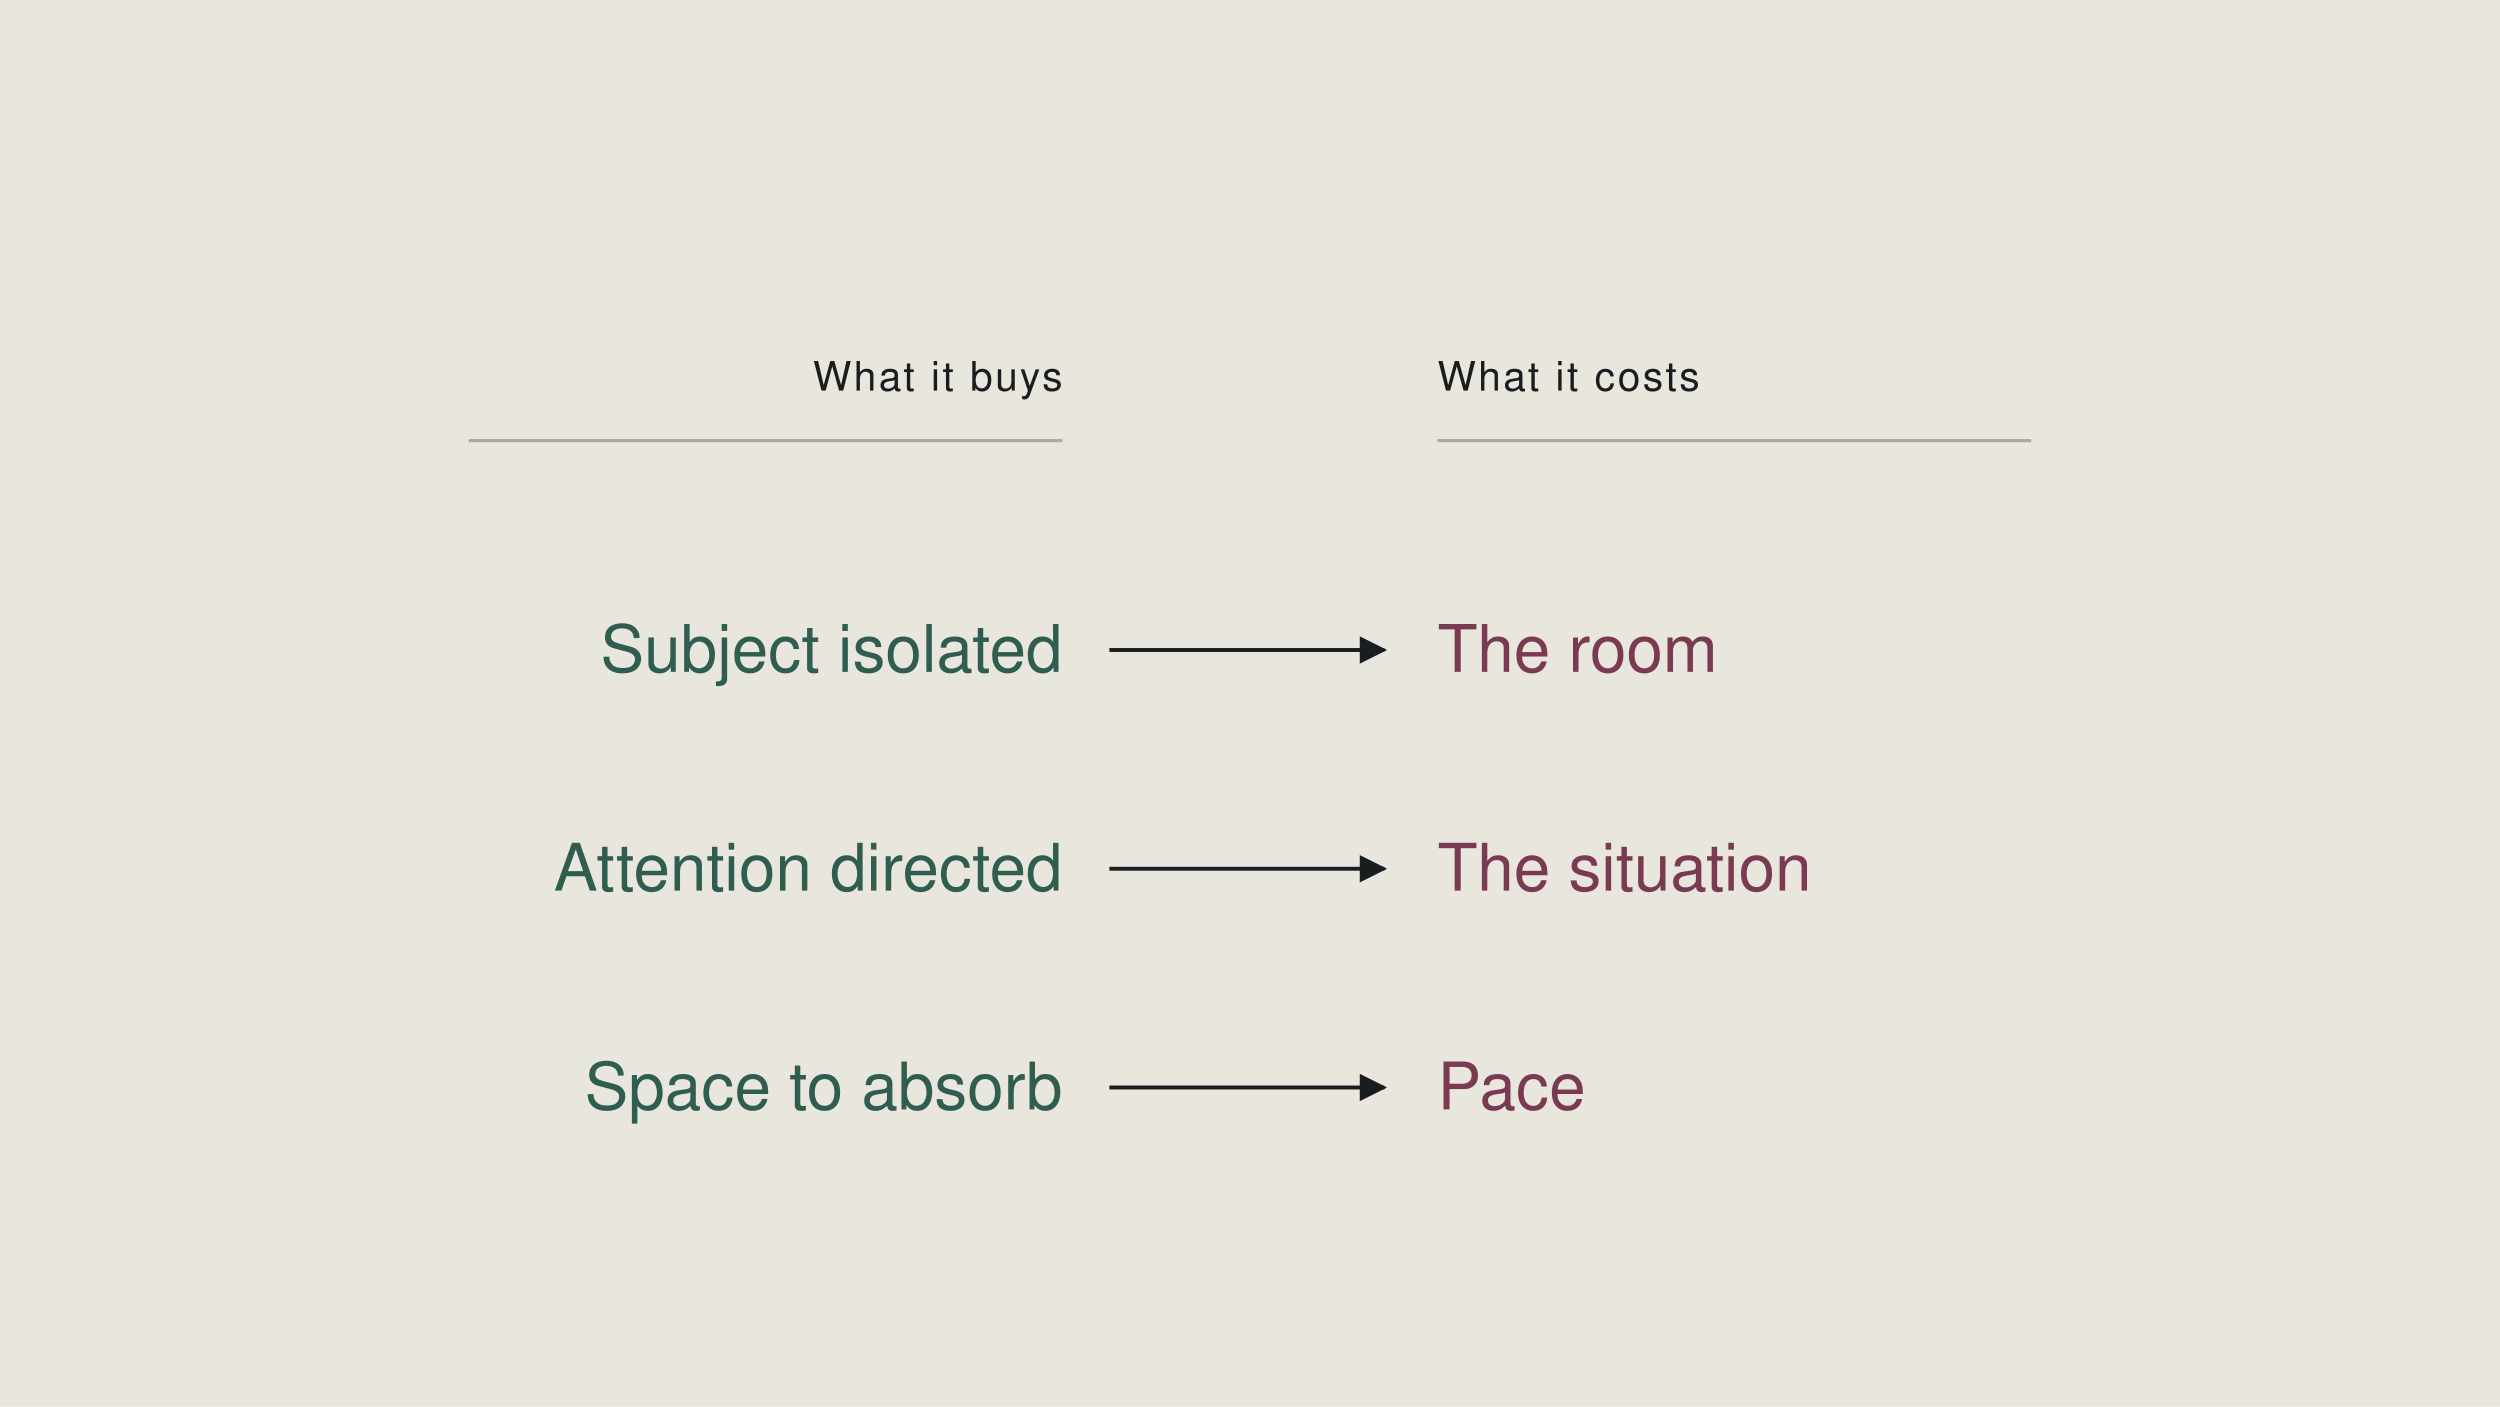
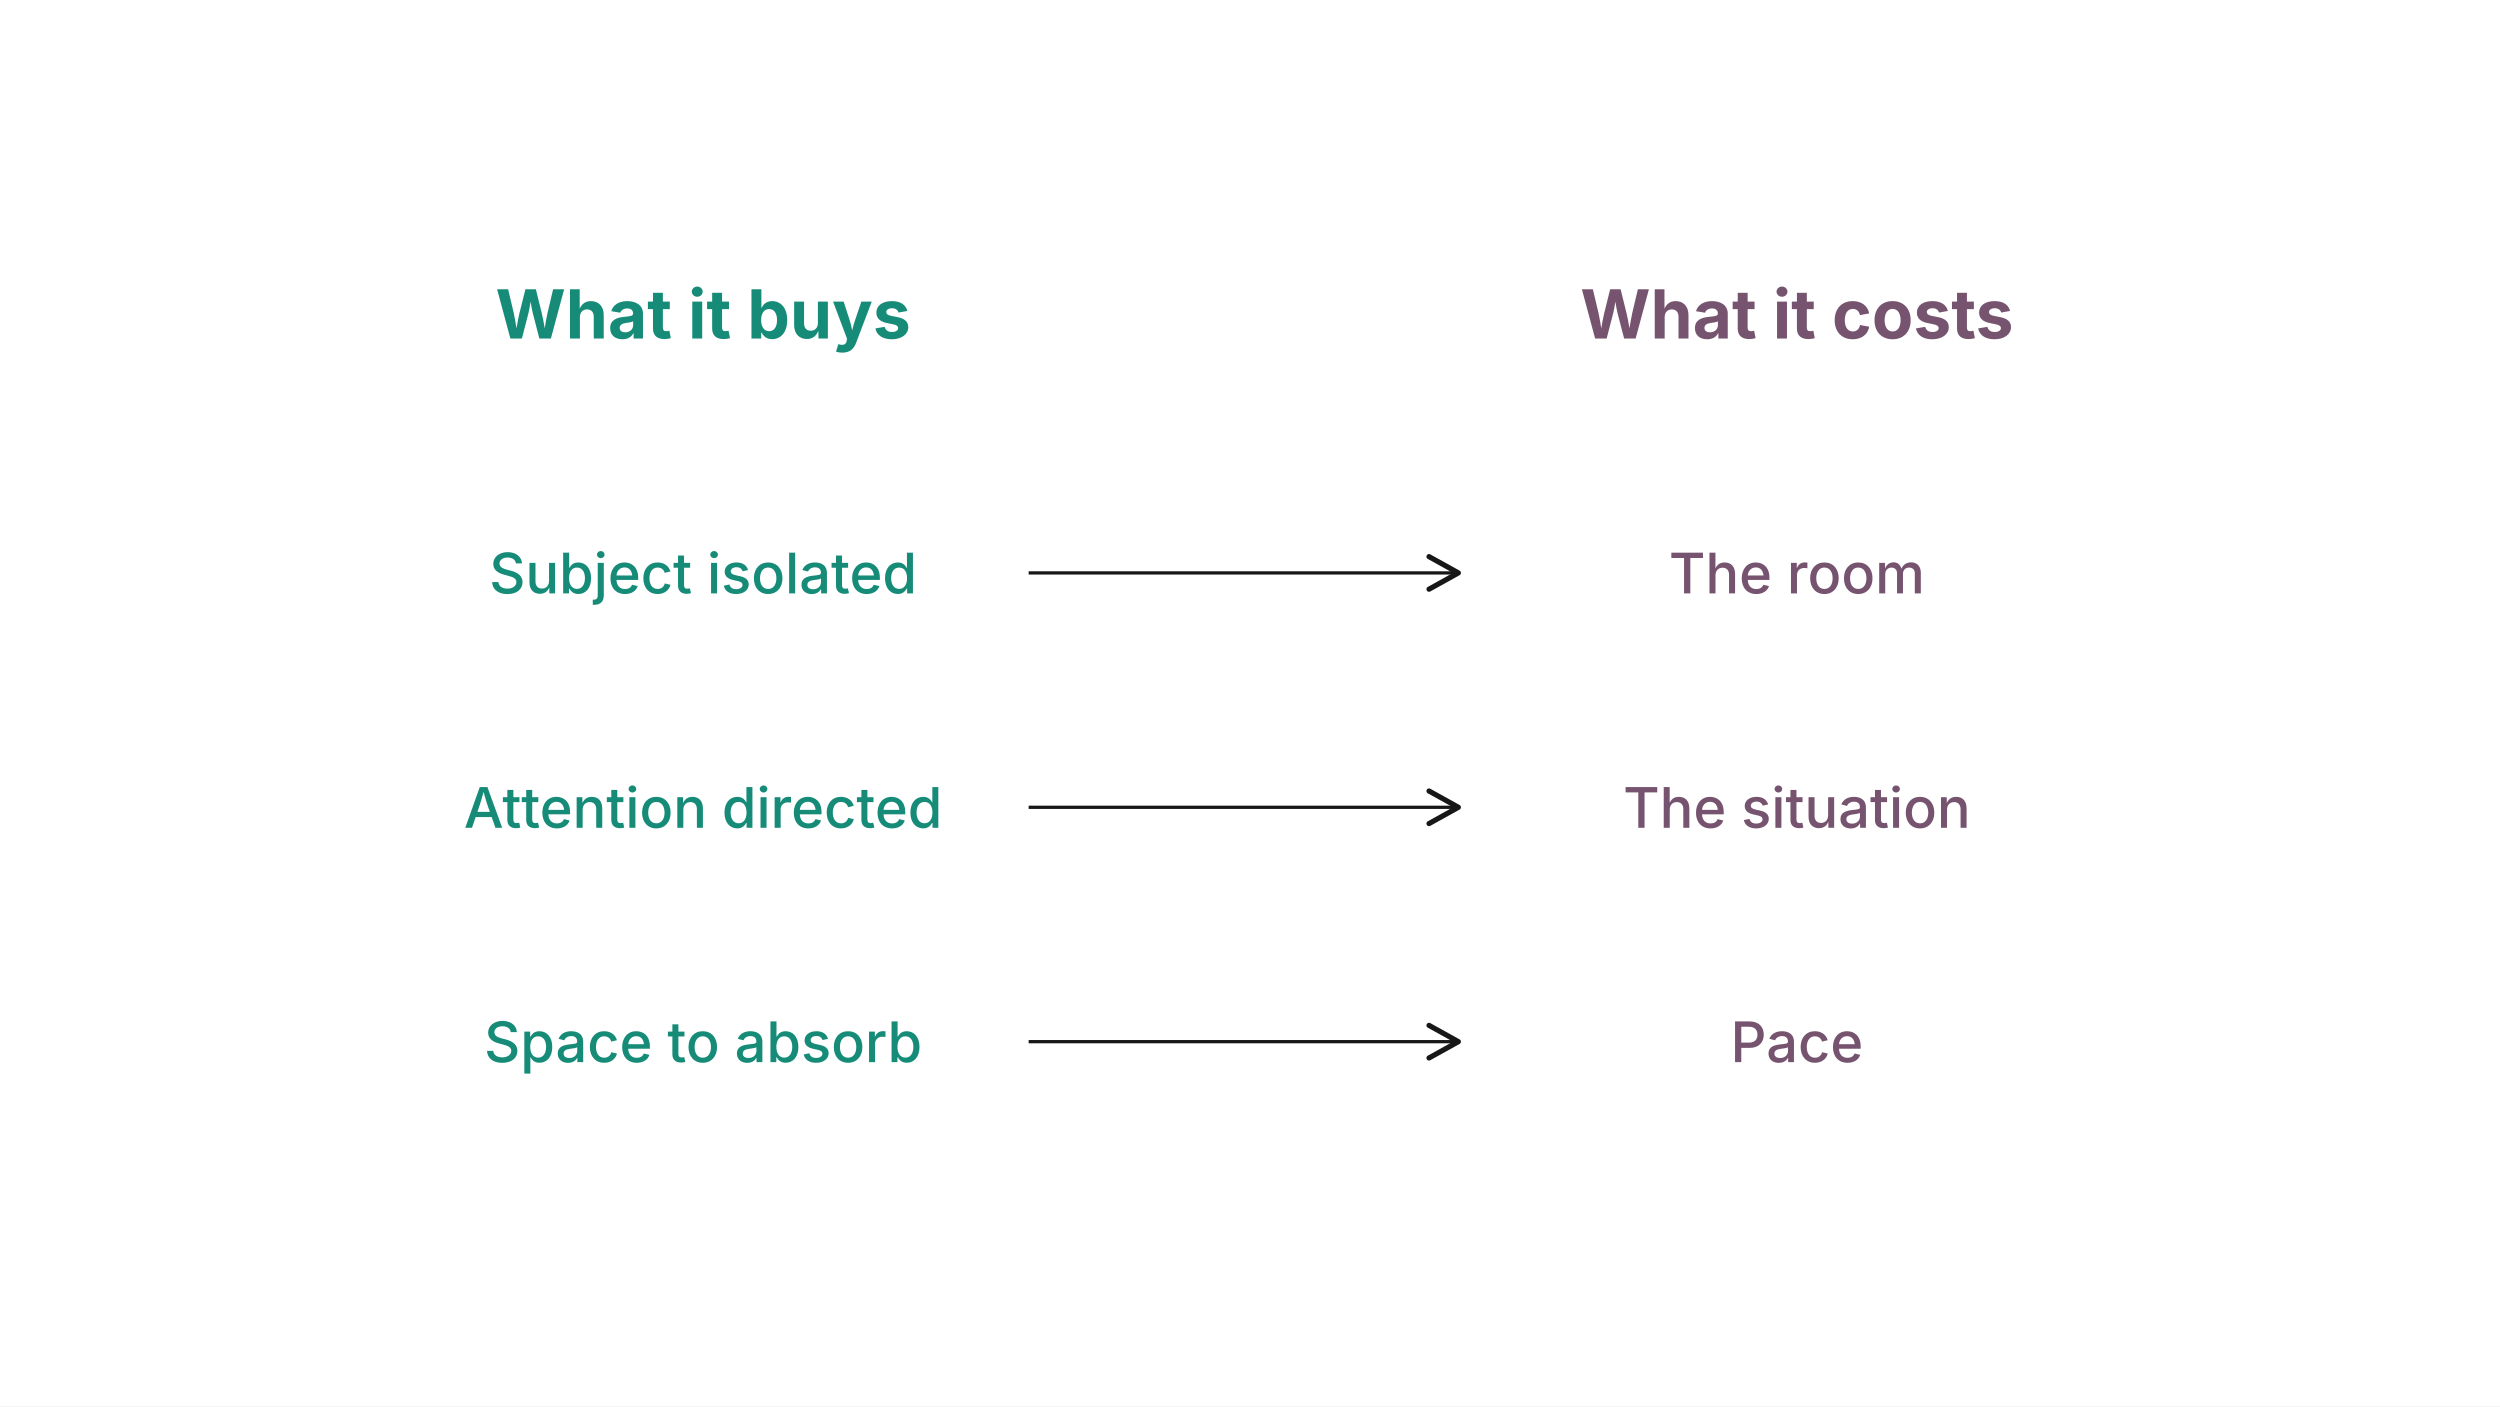
- <svg xmlns="http://www.w3.org/2000/svg" fill="#1A1D1F" viewBox="0 0 1600 900" width="1600" height="900" role="img" aria-labelledby="t d">
-   <style>text{font-family:'Helvetica Neue',Helvetica,Arial,sans-serif}
- .hd{font-size:26px;letter-spacing:1.6px}
- .it{font-size:42px}</style>
+ <svg xmlns="http://www.w3.org/2000/svg" width="1920" height="1080" viewBox="0 0 1920 1080" role="img" aria-labelledby="title desc">
  <defs>
-     <marker id="a" viewBox="0 0 10 10" refX="9" refY="5" markerWidth="7" markerHeight="7" orient="auto-start-reverse">
-       <path d="M0,0 L10,5 L0,10 z" fill="#1A1D1F" />
+     <marker id="arrow" markerWidth="12" markerHeight="12" refX="10" refY="6" orient="auto" markerUnits="strokeWidth">
+       <path d="M1 1 L10 6 L1 11" fill="none" stroke="#171717" stroke-width="1.6" stroke-linecap="round" stroke-linejoin="round" />
    </marker>
  </defs>
-   <rect width="1600" height="900" fill="#E9E6DE" />
-   <text class="hd" x="680" y="250" text-anchor="end">What it buys</text>
-   <text class="hd" x="920" y="250" text-anchor="start">What it costs</text>
-   <path d="M300 282H680" stroke="#1A1D1F" stroke-width="2" opacity="0.3" />
-   <path d="M920 282H1300" stroke="#1A1D1F" stroke-width="2" opacity="0.3" />
-   <text class="it" x="680" y="430" text-anchor="end" fill="#2F5D50">Subject isolated</text>
-   <path d="M710 416H886" stroke="#1A1D1F" stroke-width="2.5" marker-end="url(#a)" />
-   <text class="it" x="920" y="430" text-anchor="start" fill="#7A3B52">The room</text>
-   <text class="it" x="680" y="570" text-anchor="end" fill="#2F5D50">Attention directed</text>
-   <path d="M710 556H886" stroke="#1A1D1F" stroke-width="2.5" marker-end="url(#a)" />
-   <text class="it" x="920" y="570" text-anchor="start" fill="#7A3B52">The situation</text>
-   <text class="it" x="680" y="710" text-anchor="end" fill="#2F5D50">Space to absorb</text>
-   <path d="M710 696H886" stroke="#1A1D1F" stroke-width="2.5" marker-end="url(#a)" />
-   <text class="it" x="920" y="710" text-anchor="start" fill="#7A3B52">Pace</text>
+   <rect width="1920" height="1080" fill="#FFFFFF" />
+   <g font-family="Inter, Helvetica Neue, Arial, sans-serif">
+     <text x="540" y="260" text-anchor="middle" font-size="52" font-weight="650" fill="#168C78">What it buys</text>
+     <text x="1380" y="260" text-anchor="middle" font-size="52" font-weight="650" fill="#76546F">What it costs</text>
+     <g font-size="43" font-weight="500">
+       <text x="540" y="440" text-anchor="middle" dominant-baseline="middle" fill="#168C78">Subject isolated</text>
+       <text x="1380" y="440" text-anchor="middle" dominant-baseline="middle" fill="#76546F">The room</text>
+       <path d="M790 440 H1120" fill="none" stroke="#171717" stroke-width="2.5" marker-end="url(#arrow)" />
+       <text x="540" y="620" text-anchor="middle" dominant-baseline="middle" fill="#168C78">Attention directed</text>
+       <text x="1380" y="620" text-anchor="middle" dominant-baseline="middle" fill="#76546F">The situation</text>
+       <path d="M790 620 H1120" fill="none" stroke="#171717" stroke-width="2.5" marker-end="url(#arrow)" />
+       <text x="540" y="800" text-anchor="middle" dominant-baseline="middle" fill="#168C78">Space to absorb</text>
+       <text x="1380" y="800" text-anchor="middle" dominant-baseline="middle" fill="#76546F">Pace</text>
+       <path d="M790 800 H1120" fill="none" stroke="#171717" stroke-width="2.5" marker-end="url(#arrow)" />
+     </g>
+   </g>
</svg>
